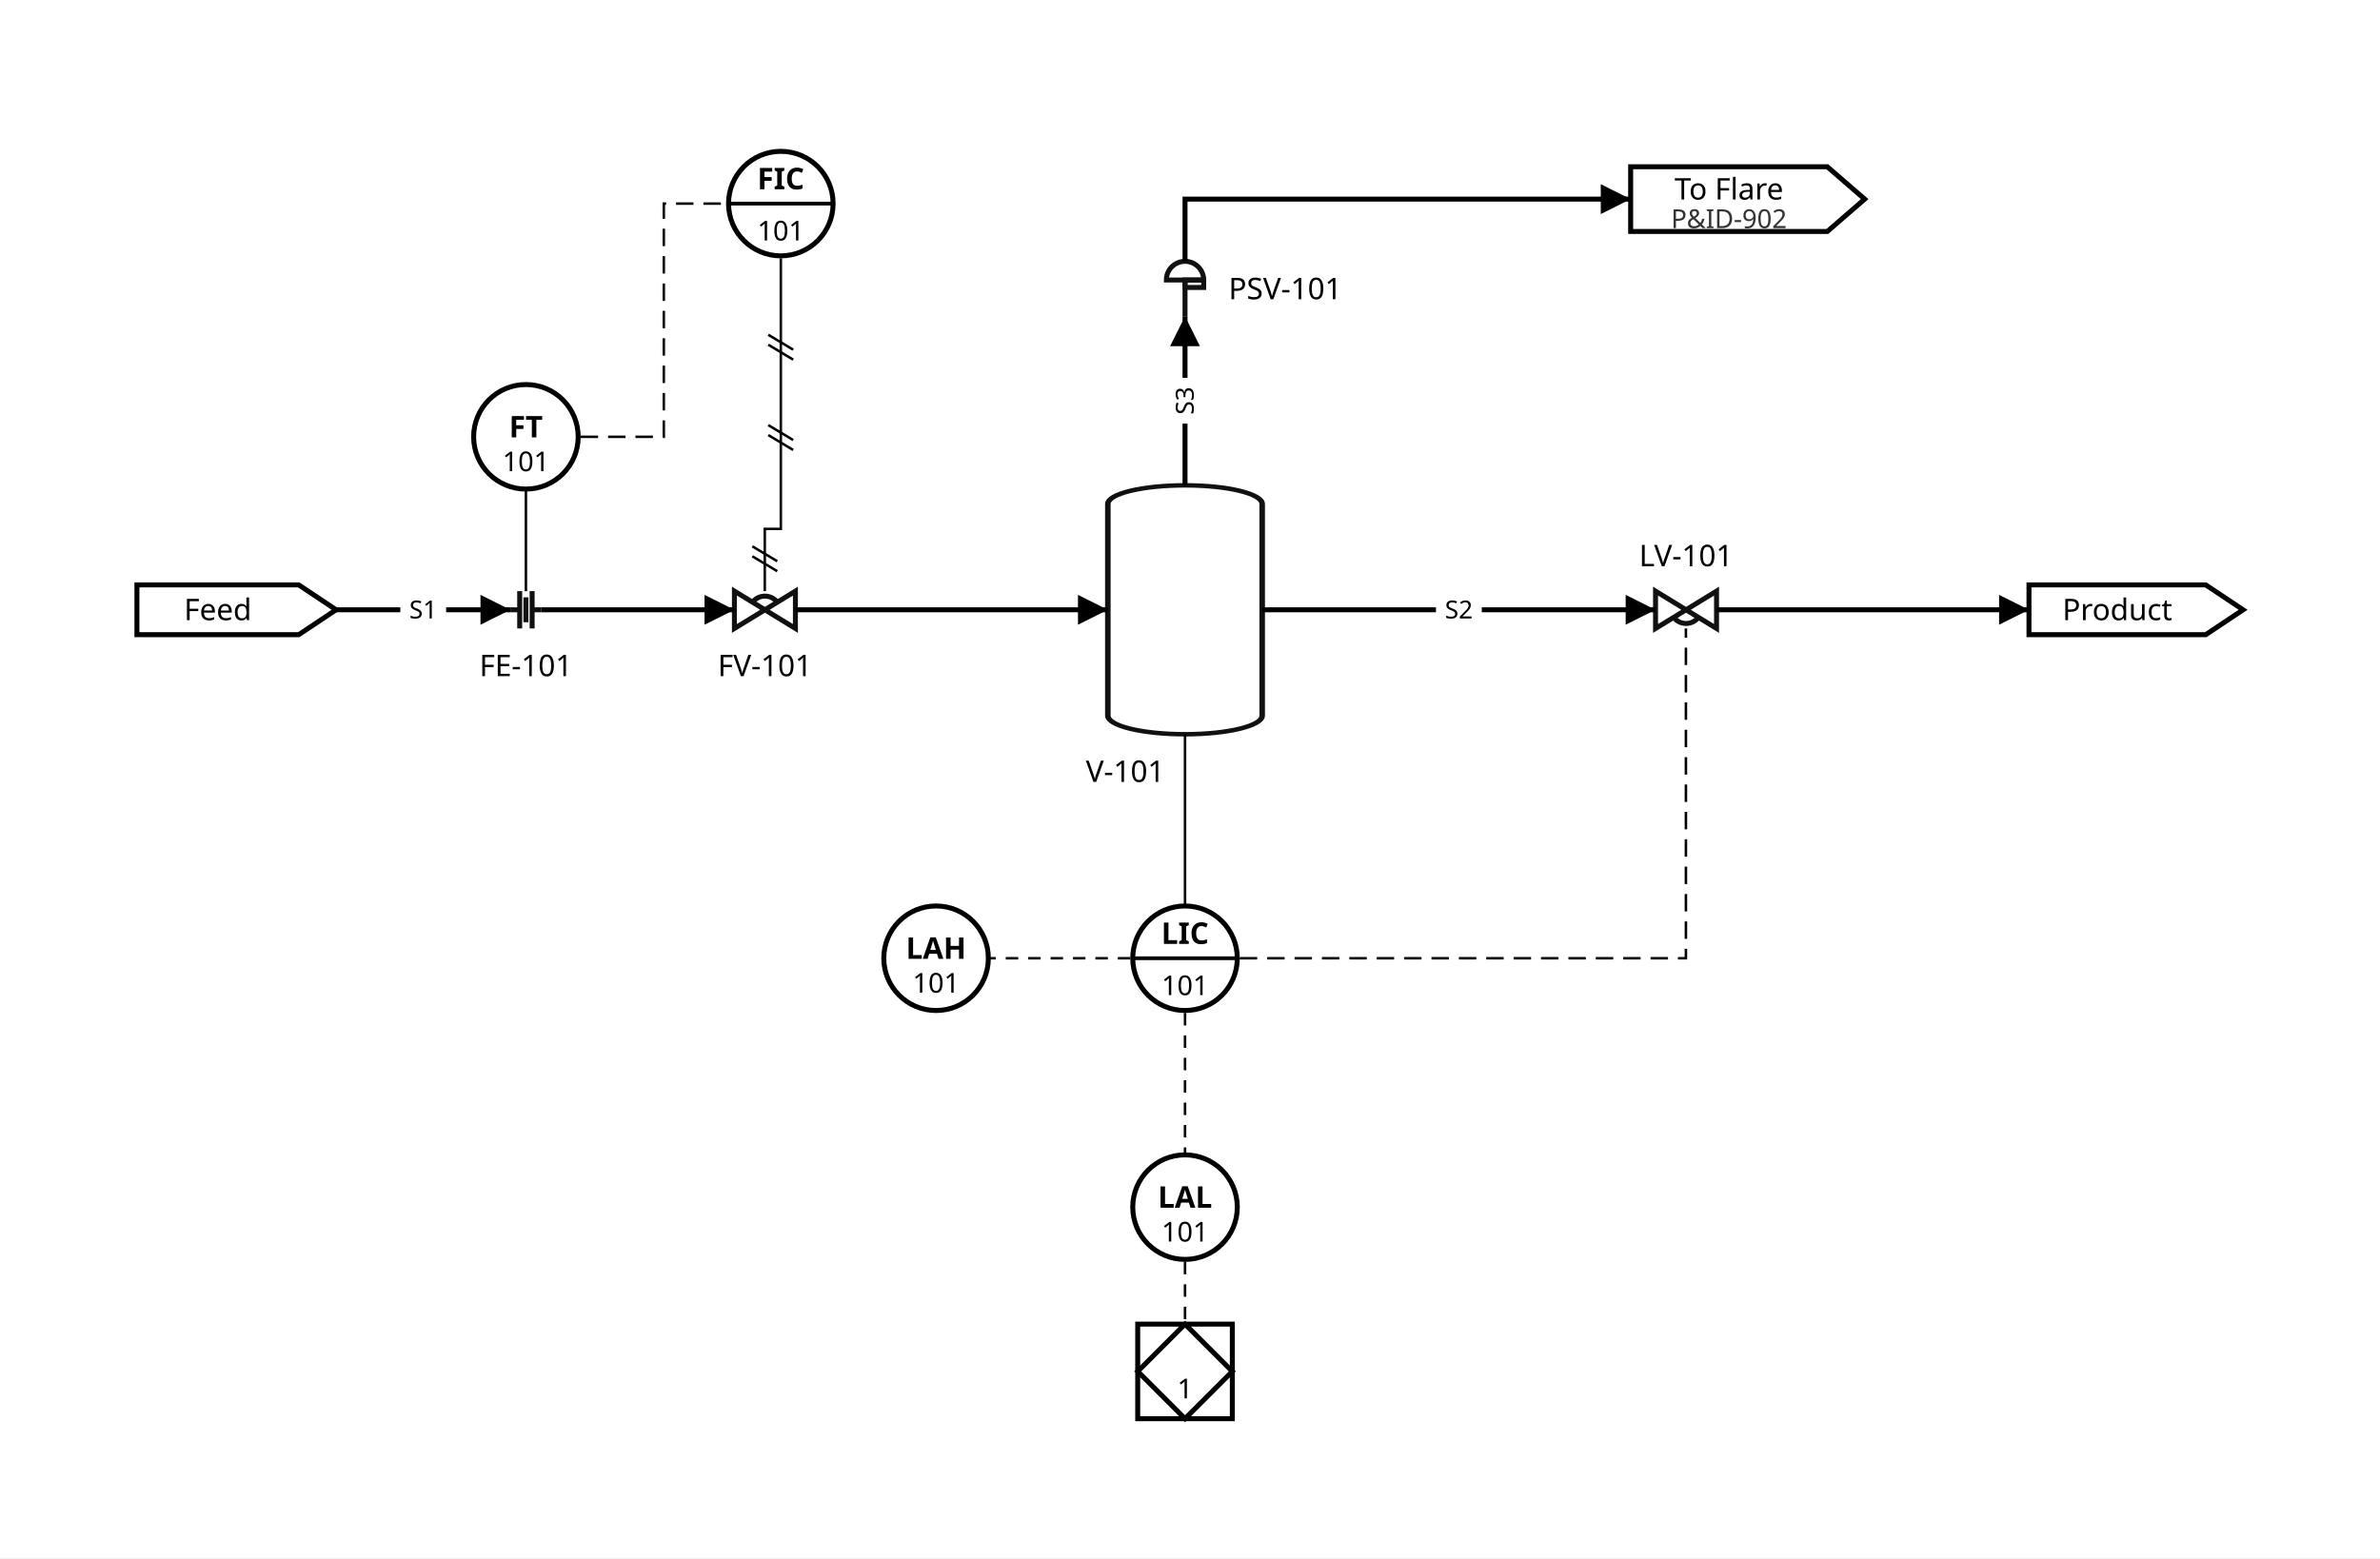
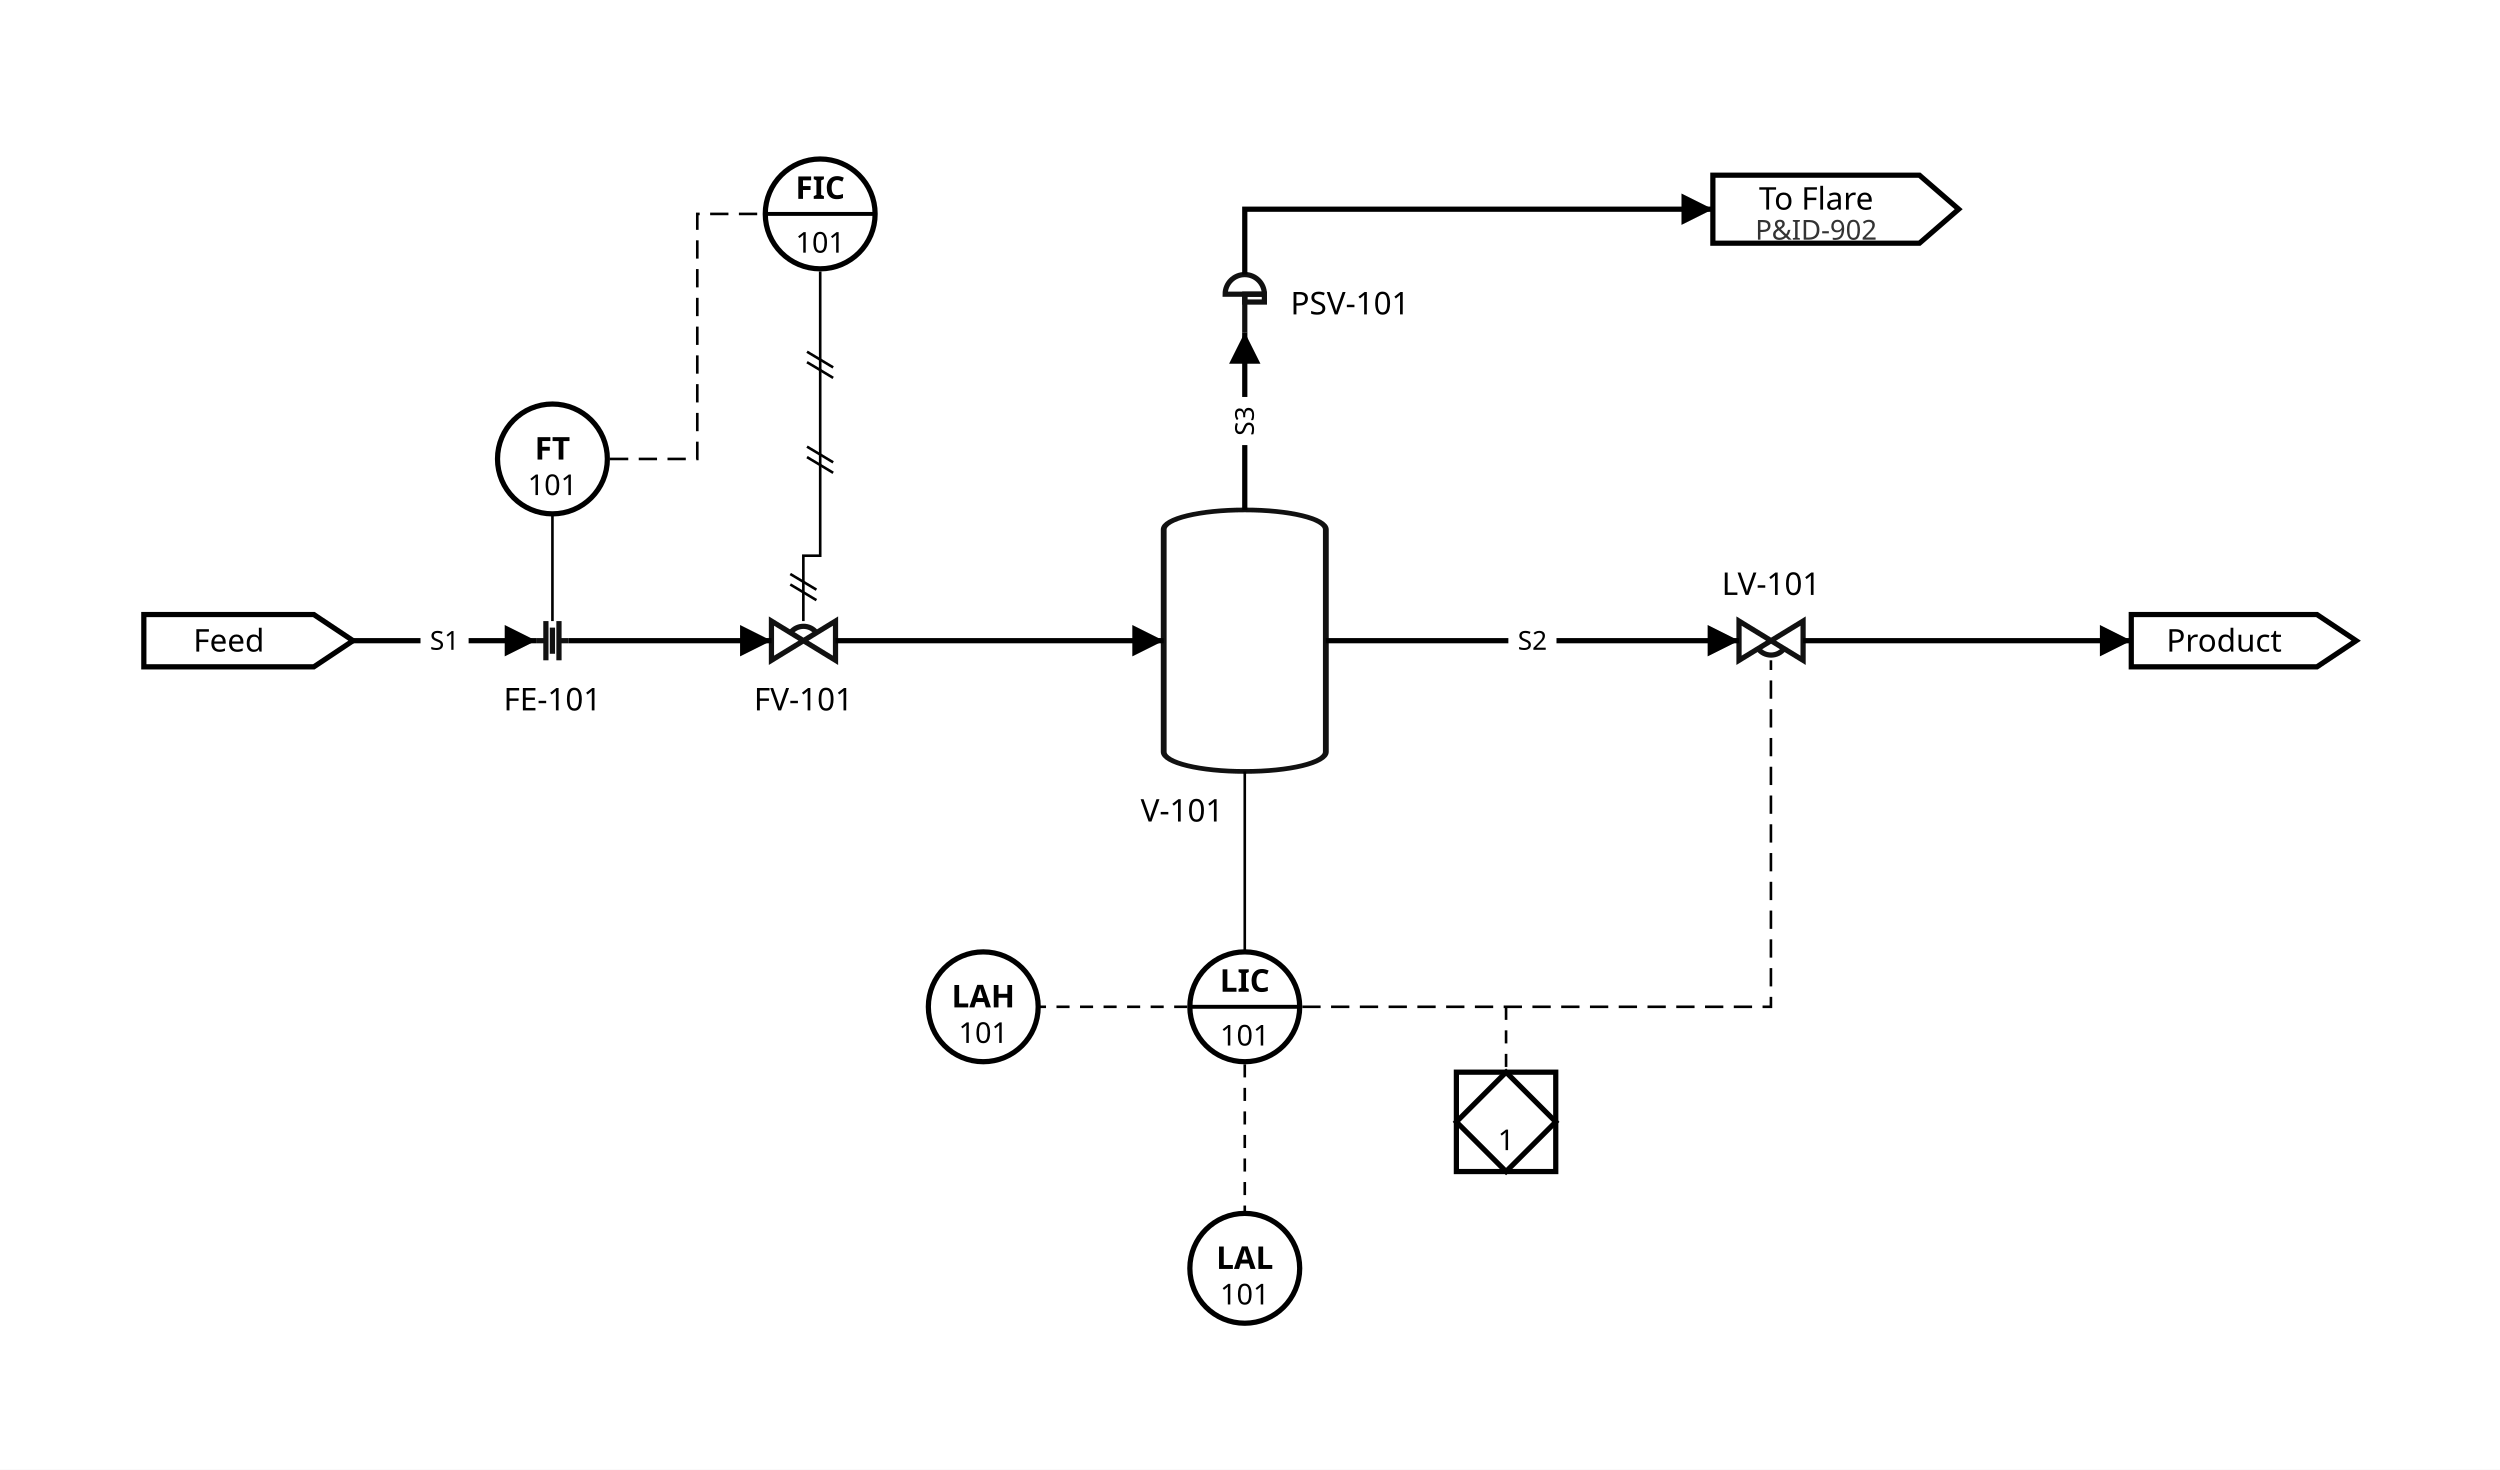
- <svg xmlns="http://www.w3.org/2000/svg" width="956" height="626" viewBox="-25.0 -50.0 956.0 626.0">
-   <rect x="-25.0" y="-50.0" width="956.0" height="626.0" fill="white" />
+ <svg xmlns="http://www.w3.org/2000/svg" width="956" height="562" viewBox="-25.0 -50.0 956.0 562.0">
+   <rect x="-25.0" y="-50.0" width="956.0" height="562.0" fill="white" />
  <defs>
    <marker id="arrow_black" viewBox="0 0 10 10" refX="10" refY="5" markerWidth="12" markerHeight="12" markerUnits="userSpaceOnUse" orient="auto-start-reverse">
      <path d="M 0 0 L 10 5 L 0 10 z" fill="black" />
    </marker>
    <symbol id="sym_fitting_orifice" viewBox="0 0 12.5 15.0" overflow="visible">
      <g transform="scale(0.25)">
        <path d="M 0.0 30.0 L 15.0 30.0 M 15.0 0.0 L 15.0 60.0 M 25.0 10.0 L 25.0 50.0 M 35.0 0.0 L 35.0 60.0 M 35.0 30.0 L 50.0 30.0" fill="none" stroke="#111" stroke-width="8.0" />
      </g>
    </symbol>
    <symbol id="sym_instrument" viewBox="0 0 44.0 44.0" overflow="visible">
      <circle cx="22" cy="22" r="21" fill="white" stroke="black" stroke-width="2" />
    </symbol>
    <symbol id="sym_instrument_logic" viewBox="0 0 40.0 40.0" overflow="visible">
      <rect x="1" y="1" width="38" height="38" fill="white" stroke="black" stroke-width="2" />
      <polygon points="20,1 39,20 20,39 1,20" fill="none" stroke="black" stroke-width="2" />
    </symbol>
    <symbol id="sym_instrument_panel" viewBox="0 0 44.0 44.0" overflow="visible">
      <circle cx="22" cy="22" r="21" fill="white" stroke="black" stroke-width="2" />
      <line x1="1" y1="22" x2="43" y2="22" stroke="black" stroke-width="1.5" />
    </symbol>
    <symbol id="sym_valve_control" viewBox="0 0 24.5 15.0" overflow="visible">
      <g transform="scale(0.25)">
        <path d="M 0.0 60.0 L 0.0 0.0 L 98.0 60.0 L 98.0 0.0 Z" fill="none" stroke="#111" stroke-width="8.0" />
        <path d="M 29.0 18.0 A 25.0 25.0 0.0 0 1 69.0 18.0" fill="none" stroke="#111" stroke-width="8.0" />
      </g>
    </symbol>
    <symbol id="sym_valve_relief" viewBox="0 0 15.0 22.1" overflow="visible">
      <g transform="scale(0.375)">
        <path d="M 0.0 20.0 A 20.0 20.0 0.0 0 1 20.0 0.0 A 20.0 20.0 0.0 0 1 40.0 20.0 Z M 20.0 20.0 L 20.0 59.0" fill="none" stroke="#111" stroke-width="5.333" />
        <rect x="20.0" y="20.0" width="20.0" height="8.0" fill="none" stroke="#111" stroke-width="5.333" />
      </g>
    </symbol>
    <symbol id="sym_vessel" viewBox="0 0 62.0 100.0" overflow="visible">
      <g transform="scale(0.62, 0.5)">
        <path d="M 0.0 15.0 A 50.0 15.0 0.0 0 1 50.0 0.0 A 50.0 15.0 0.0 0 1 100.0 15.0 L 100.0 185.0 A 50.0 15.0 0.0 0 1 50.0 200.0 A 50.0 15.0 0.0 0 1 0.0 185.0 Z" fill="none" stroke="#111" stroke-width="3.592" />
      </g>
    </symbol>
  </defs>
  <g id="units">
    <polygon points="30.0,185.0 95.0,185.0 110.0,195.0 95.0,205.0 30.0,205.0" fill="transparent" stroke="black" stroke-width="2" />
    <text x="62.5" y="195.0" font-family="sans-serif" font-size="12" text-anchor="middle" dominant-baseline="middle">Feed</text>
    <use href="#sym_valve_control" x="270" y="187.5" width="24.5" height="15.0" />
    <use href="#sym_vessel" x="420" y="145" width="62.0" height="100.0" />
    <use href="#sym_fitting_orifice" x="180" y="187.5" width="12.5" height="15.0" />
    <use href="#sym_valve_control" x="640" y="187.5" width="24.5" height="15.0" transform="translate(0, 390) scale(1, -1)" />
    <polygon points="790.0,185.0 861.0,185.0 876.0,195.0 861.0,205.0 790.0,205.0" fill="transparent" stroke="black" stroke-width="2" />
    <text x="825.5" y="195.0" font-family="sans-serif" font-size="12" text-anchor="middle" dominant-baseline="middle">Product</text>
    <use href="#sym_valve_relief" x="443.5" y="55" width="15.0" height="22.1" />
    <polygon points="630,17 709.0,17 724.0,30 709.0,43 630,43" fill="transparent" stroke="black" stroke-width="2" />
    <text x="669.5" y="26" font-family="sans-serif" font-size="12" text-anchor="middle" dominant-baseline="middle">To Flare</text>
    <text x="669.5" y="38" font-family="sans-serif" font-size="10.5" text-anchor="middle" dominant-baseline="middle" fill="#333">P&amp;ID-902</text>
  </g>
  <g id="streams">
    <path d="M 110.0,195.0 L 180.0,195.0" fill="none" stroke="black" stroke-width="2" marker-end="url(#arrow_black)" />
    <path d="M 192.5,195.0 L 270.0,195.0" fill="none" stroke="black" stroke-width="2" marker-end="url(#arrow_black)" />
    <path d="M 294.5,195.0 L 420.0,195.0" fill="none" stroke="black" stroke-width="2" marker-end="url(#arrow_black)" />
    <path d="M 482.0,195.0 L 640.0,195.0" fill="none" stroke="black" stroke-width="2" marker-end="url(#arrow_black)" />
    <path d="M 664.5,195.0 L 790.0,195.0" fill="none" stroke="black" stroke-width="2" marker-end="url(#arrow_black)" />
    <path d="M 451.0,145.0 L 451.0,77.1" fill="none" stroke="black" stroke-width="2" marker-end="url(#arrow_black)" />
    <path d="M 451.0,55.0 L 451.0,30.0 L 630,30.0" fill="none" stroke="black" stroke-width="2" marker-end="url(#arrow_black)" />
    <path d="M 208.25,125.5 L 241.644,125.5 L 241.644,31.803 L 266.644,31.803" fill="none" stroke="black" stroke-width="1" stroke-dasharray="7,4" />
    <path d="M 288.644,53.803 L 288.644,162.5 L 282.2,162.5 L 282.2,187.5" fill="none" stroke="black" stroke-width="1" />
    <line x1="283.6" y1="84.5" x2="293.6" y2="90.5" stroke="black" stroke-width="1" />
    <line x1="283.6" y1="88.5" x2="293.6" y2="94.5" stroke="black" stroke-width="1" />
    <line x1="283.6" y1="120.8" x2="293.6" y2="126.8" stroke="black" stroke-width="1" />
    <line x1="283.6" y1="124.8" x2="293.6" y2="130.8" stroke="black" stroke-width="1" />
    <line x1="277.2" y1="169.5" x2="287.2" y2="175.5" stroke="black" stroke-width="1" />
    <line x1="277.2" y1="173.5" x2="287.2" y2="179.5" stroke="black" stroke-width="1" />
    <path d="M 473.0,335.0 L 652.2,335.0 L 652.2,202.5" fill="none" stroke="black" stroke-width="1" stroke-dasharray="7,4" />
    <rect x="135.8" y="188.5" width="18.4" height="13.0" fill="white" />
    <text x="145.0" y="195.0" font-family="sans-serif" font-size="10" text-anchor="middle" dominant-baseline="middle" fill="black">S1</text>
    <rect x="551.8" y="188.5" width="18.4" height="13.0" fill="white" />
    <text x="561.0" y="195.0" font-family="sans-serif" font-size="10" text-anchor="middle" dominant-baseline="middle" fill="black">S2</text>
    <rect x="444.5" y="101.8" width="13.0" height="18.4" fill="white" />
    <text x="451.0" y="111.0" font-family="sans-serif" font-size="10" text-anchor="middle" dominant-baseline="middle" fill="black" transform="rotate(-90, 451.0, 111.0)">S3</text>
  </g>
  <g id="instrument_taps">
    <line x1="186.25" y1="187.5" x2="186.25" y2="125.5" stroke="black" stroke-width="1" />
    <line x1="451" y1="245" x2="451" y2="335" stroke="black" stroke-width="1" />
    <line x1="429" y1="335" x2="351" y2="335" stroke="black" stroke-width="1" stroke-dasharray="5,4" />
    <line x1="451" y1="357" x2="451" y2="435" stroke="black" stroke-width="1" stroke-dasharray="5,4" />
-     <line x1="451" y1="457" x2="451" y2="501" stroke="black" stroke-width="1" stroke-dasharray="5,4" />
+     <line x1="550.92" y1="335" x2="550.92" y2="379" stroke="black" stroke-width="1" stroke-dasharray="5,4" />
  </g>
  <g id="instruments">
    <use href="#sym_instrument" x="164.25" y="103.5" width="44.0" height="44.0" />
    <text x="186.25" y="121.5" font-family="sans-serif" font-size="12" font-weight="bold" text-anchor="middle" dominant-baseline="middle">FT</text>
    <text x="186.25" y="135.5" font-family="sans-serif" font-size="11" text-anchor="middle" dominant-baseline="middle">101</text>
    <use href="#sym_instrument_panel" x="266.64" y="9.8" width="44.0" height="44.0" />
    <text x="288.644" y="21.803" font-family="sans-serif" font-size="12" font-weight="bold" text-anchor="middle" dominant-baseline="middle">FIC</text>
    <text x="288.644" y="42.803" font-family="sans-serif" font-size="11" text-anchor="middle" dominant-baseline="middle">101</text>
    <use href="#sym_instrument_panel" x="429" y="313" width="44.0" height="44.0" />
    <text x="451.0" y="325.0" font-family="sans-serif" font-size="12" font-weight="bold" text-anchor="middle" dominant-baseline="middle">LIC</text>
    <text x="451.0" y="346.0" font-family="sans-serif" font-size="11" text-anchor="middle" dominant-baseline="middle">101</text>
    <use href="#sym_instrument" x="329" y="313" width="44.0" height="44.0" />
    <text x="351.0" y="331.0" font-family="sans-serif" font-size="12" font-weight="bold" text-anchor="middle" dominant-baseline="middle">LAH</text>
    <text x="351.0" y="345.0" font-family="sans-serif" font-size="11" text-anchor="middle" dominant-baseline="middle">101</text>
    <use href="#sym_instrument" x="429" y="413" width="44.0" height="44.0" />
    <text x="451.0" y="431.0" font-family="sans-serif" font-size="12" font-weight="bold" text-anchor="middle" dominant-baseline="middle">LAL</text>
    <text x="451.0" y="445.0" font-family="sans-serif" font-size="11" text-anchor="middle" dominant-baseline="middle">101</text>
-     <use href="#sym_instrument_logic" x="431" y="481" width="40.0" height="40.0" />
-     <text x="451.0" y="508.0" font-family="sans-serif" font-size="11" text-anchor="middle" dominant-baseline="middle">1</text>
+     <use href="#sym_instrument_logic" x="530.92" y="359" width="40.0" height="40.0" />
+     <text x="550.925" y="386.0" font-family="sans-serif" font-size="11" text-anchor="middle" dominant-baseline="middle">1</text>
  </g>
  <g id="unit_labels">
    <rect x="258.4" y="210.0" width="47.6" height="15.0" fill="white" />
    <text x="282.25" y="217.5" font-family="sans-serif" font-size="12" text-anchor="middle" dominant-baseline="middle">FV-101</text>
    <rect x="406.5" y="252.5" width="41.0" height="15.0" fill="white" />
    <text x="427.0" y="260.0" font-family="sans-serif" font-size="12" text-anchor="middle" dominant-baseline="middle">V-101</text>
    <rect x="162.4" y="210.0" width="47.6" height="15.0" fill="white" />
    <text x="186.25" y="217.5" font-family="sans-serif" font-size="12" text-anchor="middle" dominant-baseline="middle">FE-101</text>
    <rect x="628.5" y="165.5" width="47.6" height="15.0" fill="white" />
    <text x="652.25" y="177.5" font-family="sans-serif" font-size="12" text-anchor="middle" dominant-baseline="baseline">LV-101</text>
    <rect x="468.5" y="58.5" width="54.2" height="15.0" fill="white" />
    <text x="468.5" y="66.05" font-family="sans-serif" font-size="12" text-anchor="start" dominant-baseline="middle">PSV-101</text>
  </g>
</svg>
